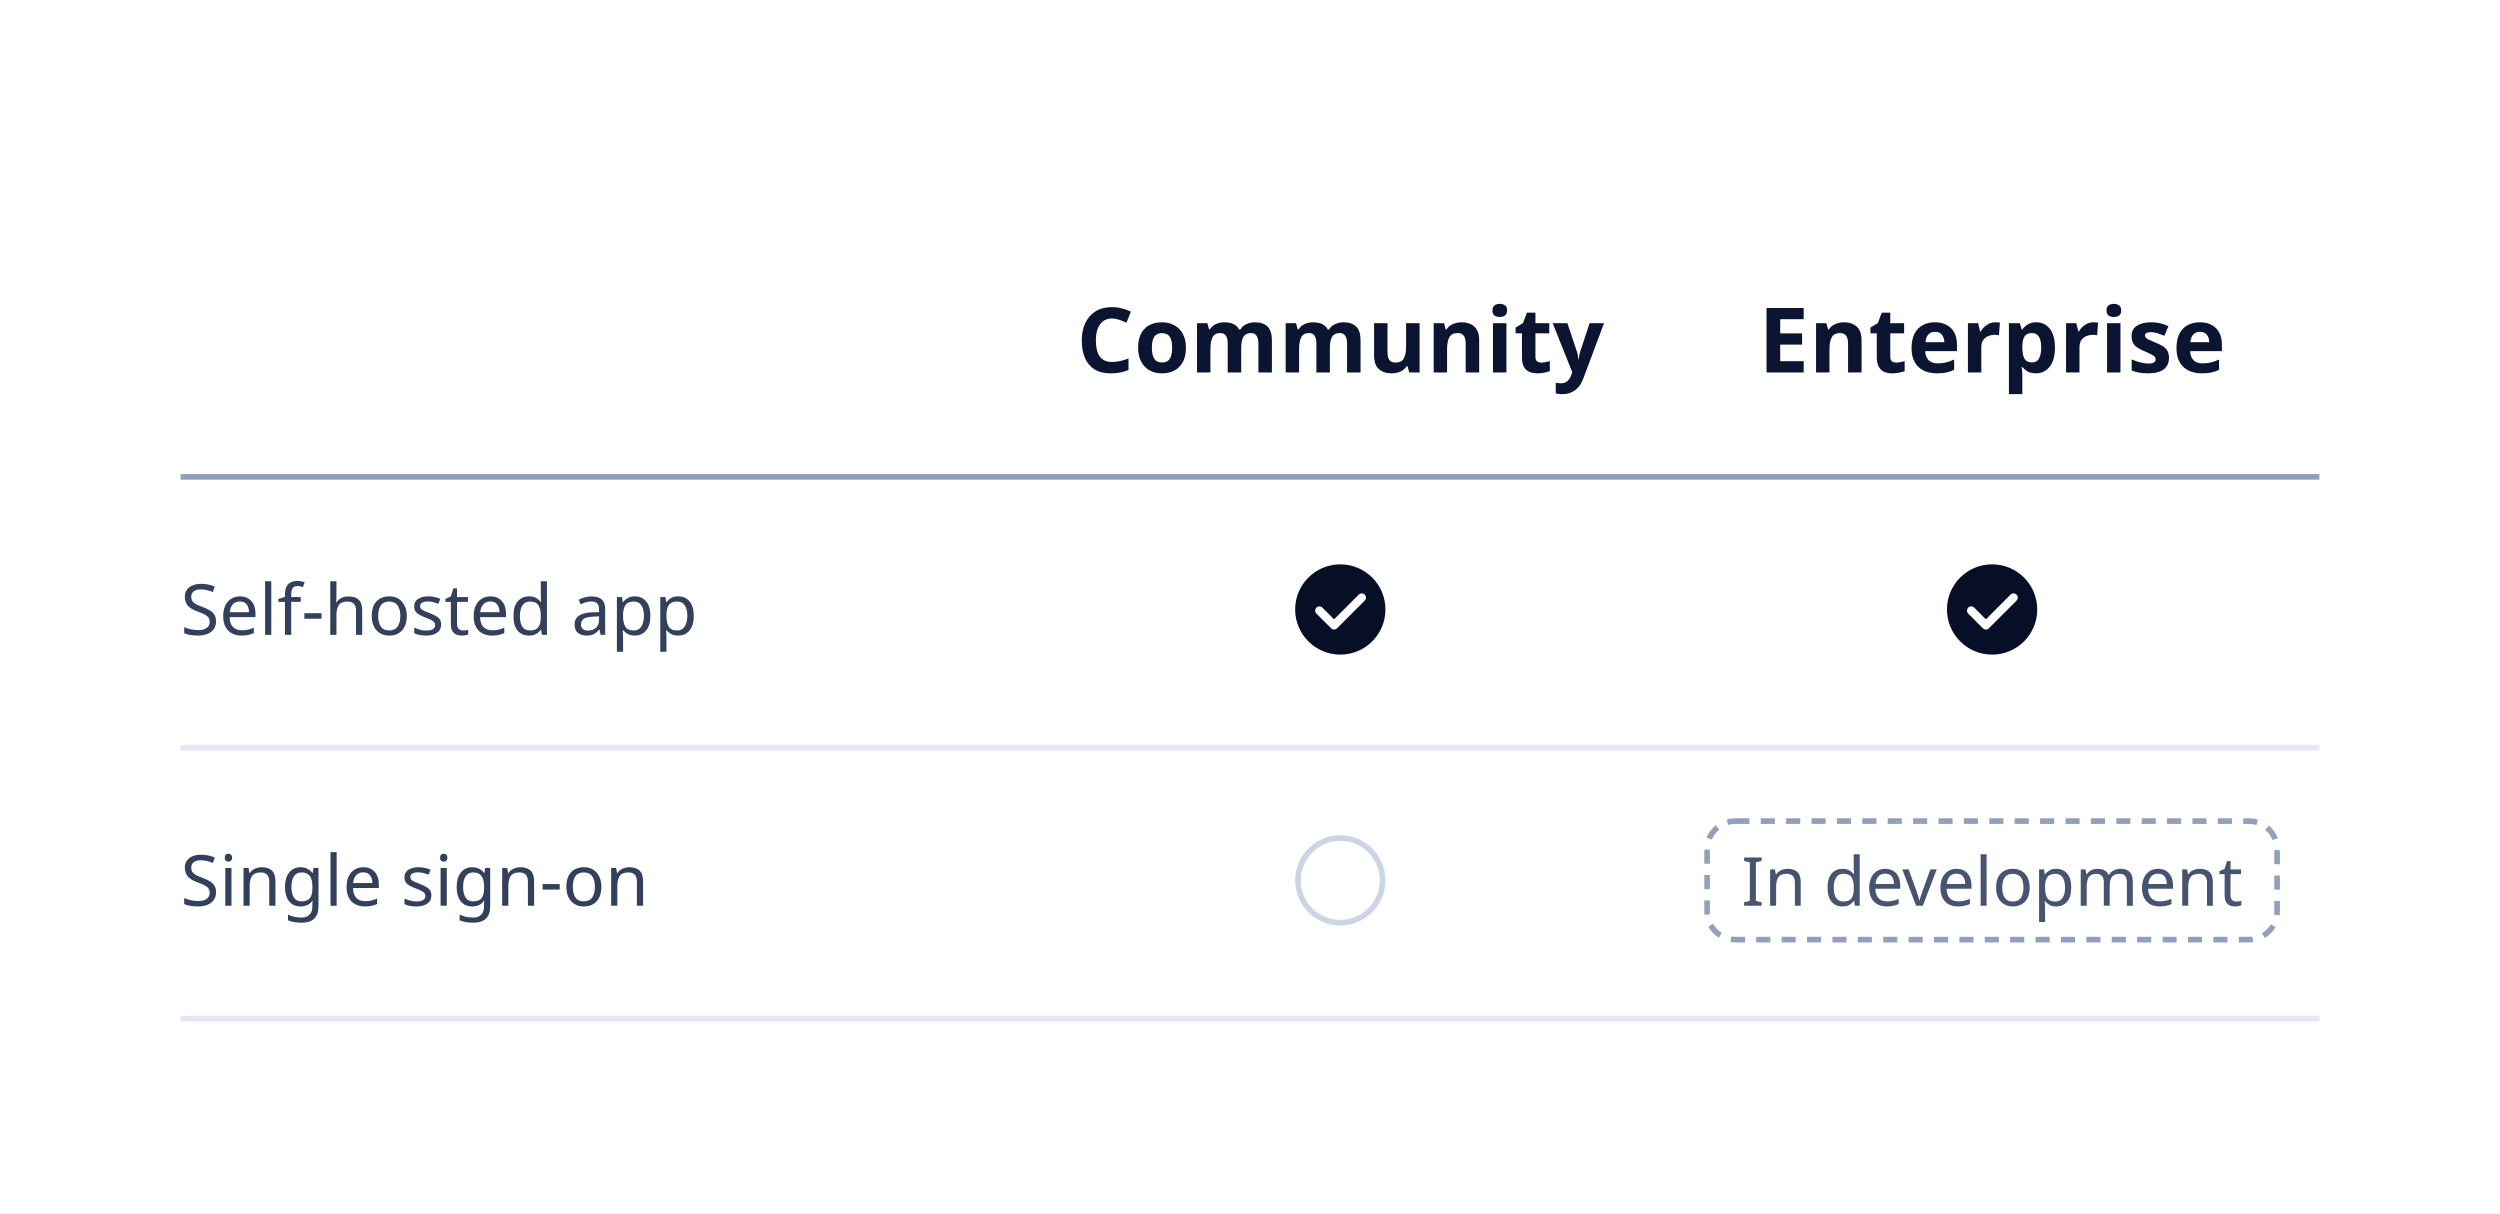
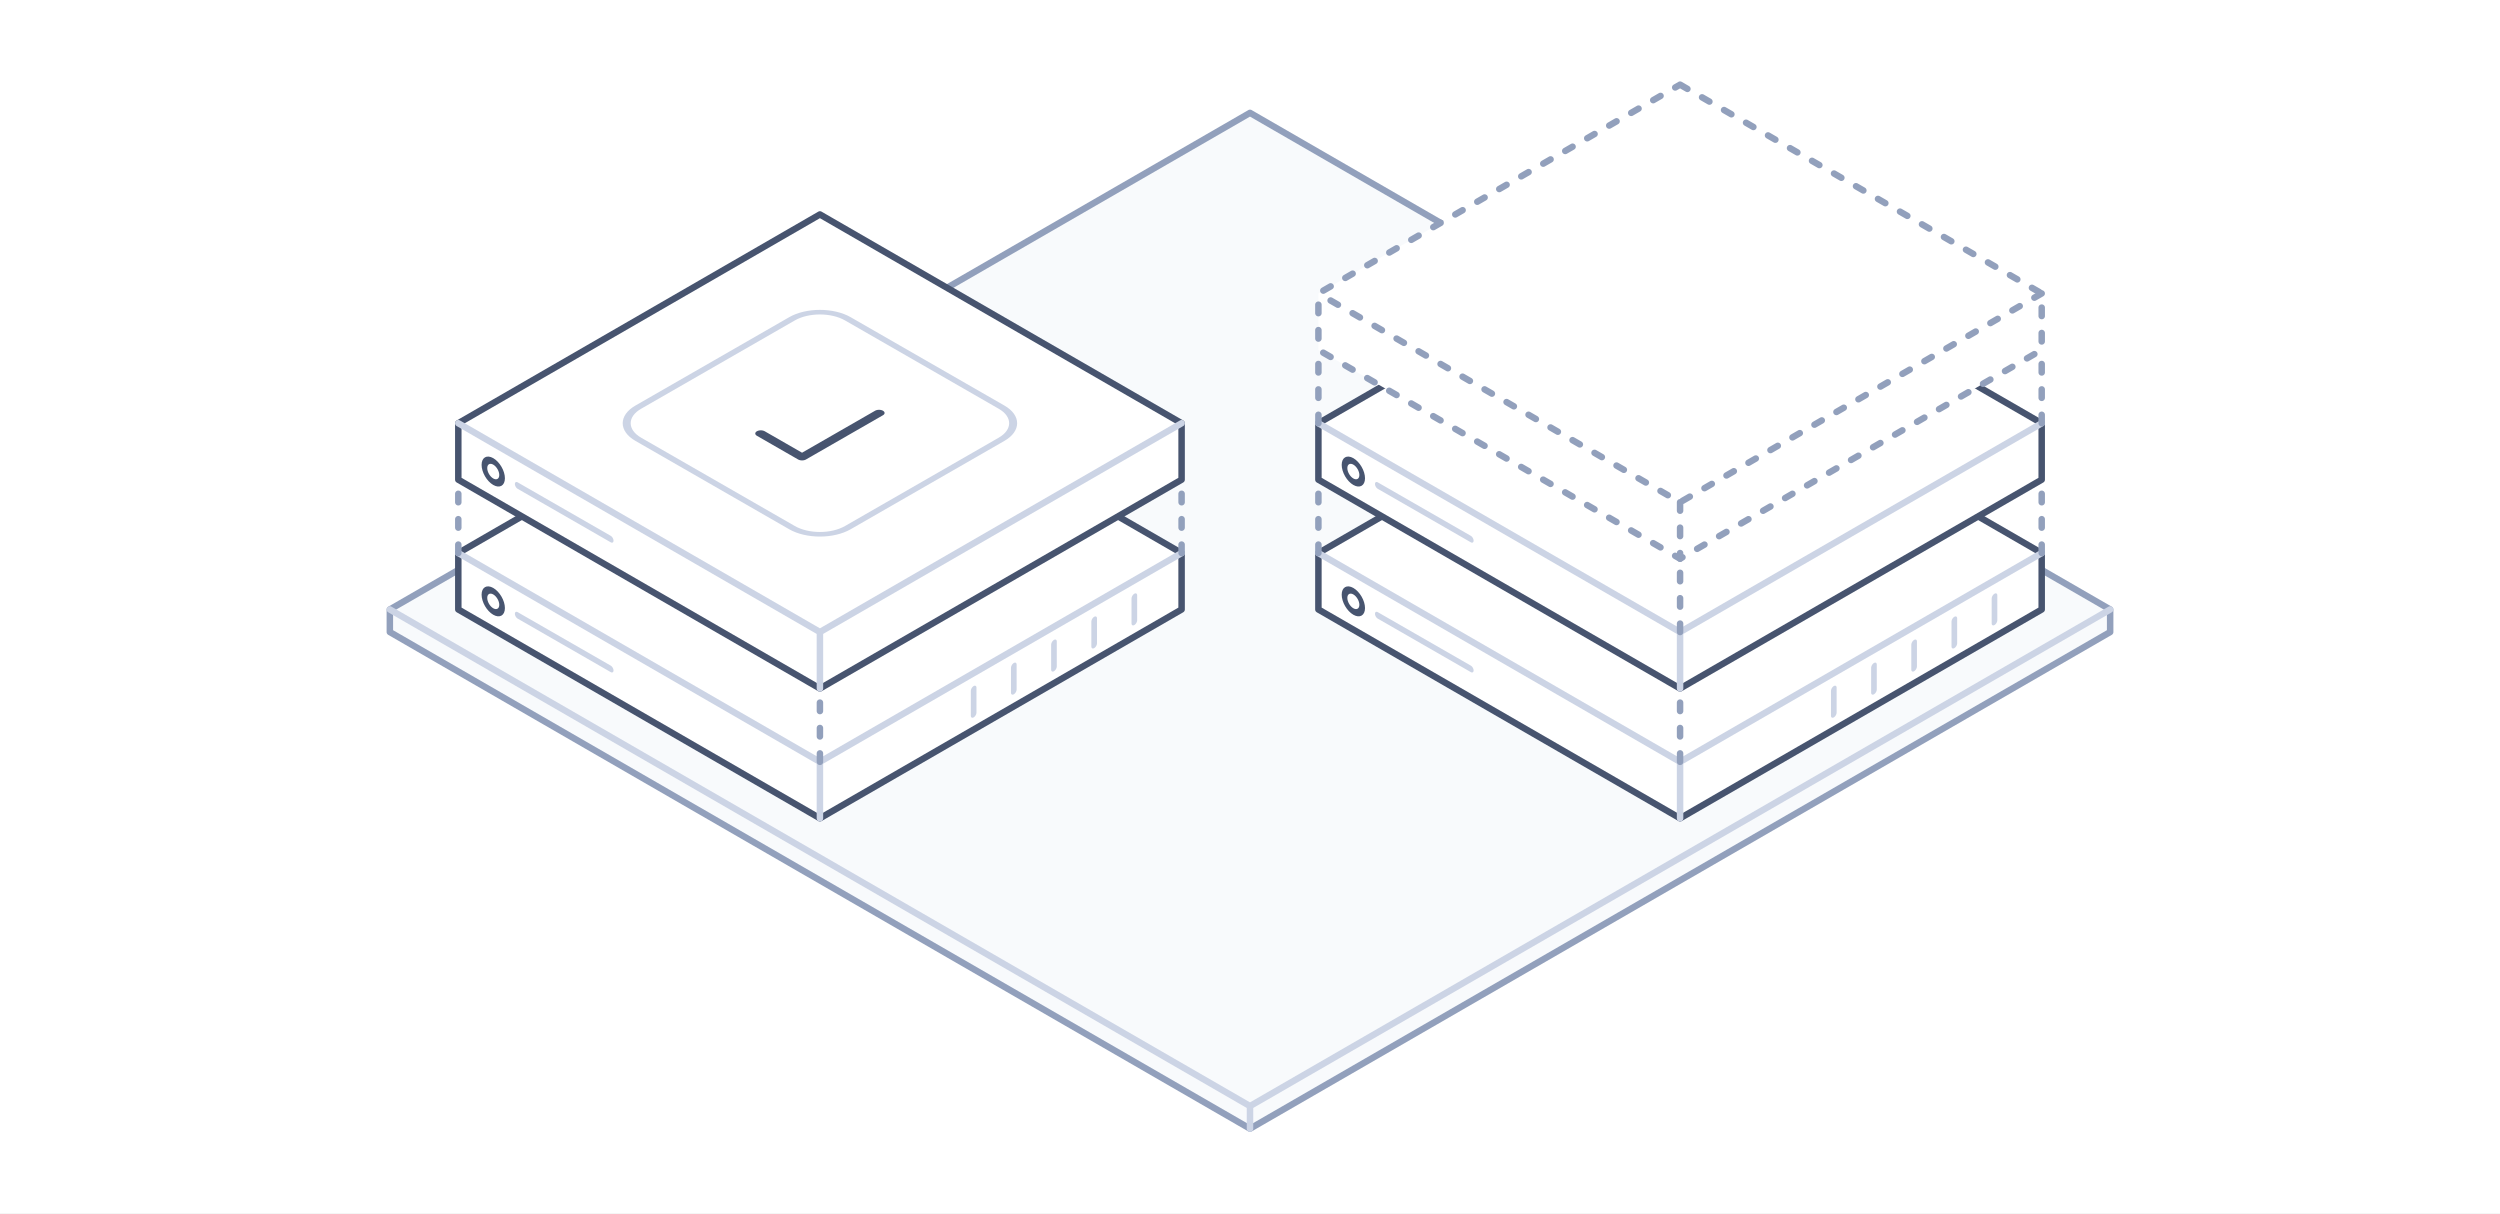
- <svg xmlns="http://www.w3.org/2000/svg" viewBox="0 0 443 215" width="443" height="215" fill="none" font-family="'Plus Jakarta Sans', system-ui, sans-serif">
+ <svg xmlns="http://www.w3.org/2000/svg" viewBox="0 0 443 215" width="443" height="215" fill="none" stroke-width="1.15" stroke-linecap="round" stroke-linejoin="round">
  <rect width="443" height="215" fill="#FFFFFF" />
-   <g font-family="'Clash Display', 'Plus Jakarta Sans', sans-serif" font-size="16" font-weight="600" fill="#0B1430" text-anchor="middle">
-     <text x="237.5" y="66">Community</text>
-     <text x="353" y="66">Enterprise</text>
+   <polygon points="221.5,20 373.92,108 373.92,112 221.5,200 69.08,112 69.08,108" fill="#F8FAFC" stroke="#92A0BC" />
+   <path d="M373.92,108L221.5,196L69.08,108M221.5,196L221.5,200" stroke="#CCD4E5" />
+   <polygon points="297.71,61 361.79,98 361.79,108 297.71,145 233.62,108 233.62,98" fill="#FFFFFF" stroke="#47546F" />
+   <path d="M361.79,98L297.71,135L233.62,98M297.71,135L297.71,145" stroke="#CCD4E5" />
+   <g transform="matrix(0.87 0.5 0 1 233.62 98)">
+     <circle cx="7.12" cy="5" r="1.8" stroke="#47546F" />
+     <path d="M12.1 5H31.04" stroke="#CCD4E5" />
  </g>
-   <path d="M32 84.5H411" stroke="#92A0BC" />
-   <g font-size="12.5" font-weight="500" fill="#33405B">
-     <text x="32" y="112.5">Self-hosted app</text>
-     <text x="32" y="160.5">Single sign-on</text>
+   <path transform="matrix(0.87 -0.5 0 1 297.71 135)" d="M31.31 2.8V7.2M39.49 2.8V7.2M47.67 2.8V7.2M55.86 2.8V7.2M64.04 2.8V7.2" stroke="#CCD4E5" />
+   <path d="M233.62,98V85M297.71,135V122M361.79,98V85" stroke="#92A0BC" stroke-dasharray="1.5 3" />
+   <polygon points="297.71,38 361.79,75 361.79,85 297.71,122 233.62,85 233.62,75" fill="#FFFFFF" stroke="#47546F" />
+   <path d="M361.79,75L297.71,112L233.62,75M297.71,112L297.71,122" stroke="#CCD4E5" />
+   <g transform="matrix(0.87 0.5 0 1 233.62 75)">
+     <circle cx="7.12" cy="5" r="1.8" stroke="#47546F" />
+     <path d="M12.1 5H31.04" stroke="#CCD4E5" />
  </g>
-   <path d="M32 132.5H411" stroke="#E3E8F2" />
-   <path d="M32 180.5H411" stroke="#E3E8F2" />
-   <circle cx="237.5" cy="108" r="8" fill="#070F26" />
-   <path d="M233.8 108.2l2.6 2.6 4.9-4.9" stroke="#FFFFFF" stroke-width="1.5" stroke-linecap="round" stroke-linejoin="round" />
-   <circle cx="353" cy="108" r="8" fill="#070F26" />
-   <path d="M349.3 108.2l2.6 2.6 4.9-4.9" stroke="#FFFFFF" stroke-width="1.5" stroke-linecap="round" stroke-linejoin="round" />
-   <circle cx="237.5" cy="156" r="7.5" stroke="#CCD4E5" />
-   <rect x="302.5" y="145.5" width="101" height="21" rx="5" stroke="#92A0BC" stroke-dasharray="2.5 2" />
-   <text x="353" y="160.5" font-size="12" font-weight="500" fill="#47546F" text-anchor="middle">In development</text>
+   <path d="M233.62,75V62M297.71,112V99M361.79,75V62" stroke="#92A0BC" stroke-dasharray="1.5 3" />
+   <polygon points="297.71,15 361.79,52 361.79,62 297.71,99 233.62,62 233.62,52" fill="#FFFFFF" stroke="#92A0BC" stroke-dasharray="1.5 3" />
+   <path d="M361.79,52L297.71,89L233.62,52M297.71,89L297.71,99" stroke="#92A0BC" stroke-dasharray="1.5 3" />
+   <polygon points="145.29,61 209.38,98 209.38,108 145.29,145 81.21,108 81.21,98" fill="#FFFFFF" stroke="#47546F" />
+   <path d="M209.38,98L145.29,135L81.21,98M145.29,135L145.29,145" stroke="#CCD4E5" />
+   <g transform="matrix(0.87 0.5 0 1 81.21 98)">
+     <circle cx="7.12" cy="5" r="1.8" stroke="#47546F" />
+     <path d="M12.1 5H31.04" stroke="#CCD4E5" />
+   </g>
+   <path transform="matrix(0.87 -0.5 0 1 145.29 135)" d="M31.31 2.8V7.2M39.49 2.8V7.2M47.67 2.8V7.2M55.86 2.8V7.2M64.04 2.8V7.2" stroke="#CCD4E5" />
+   <path d="M81.21,98V85M145.29,135V122M209.38,98V85" stroke="#92A0BC" stroke-dasharray="1.5 3" />
+   <polygon points="145.29,38 209.38,75 209.38,85 145.29,122 81.21,85 81.21,75" fill="#FFFFFF" stroke="#47546F" />
+   <path d="M209.38,75L145.29,112L81.21,75M145.29,112L145.29,122" stroke="#CCD4E5" />
+   <g transform="matrix(0.87 0.5 0 1 81.21 75)">
+     <circle cx="7.12" cy="5" r="1.8" stroke="#47546F" />
+     <path d="M12.1 5H31.04" stroke="#CCD4E5" />
+   </g>
+   <g transform="matrix(0.87 0.5 -0.87 0.5 145.29 38)">
+     <rect x="15.65" y="15.65" width="42.69" height="42.69" rx="5.69" stroke="#CCD4E5" />
+     <path d="M32.8 44.84h8.4v-15.68" stroke="#47546F" stroke-width="1.6" />
+   </g>
</svg>
